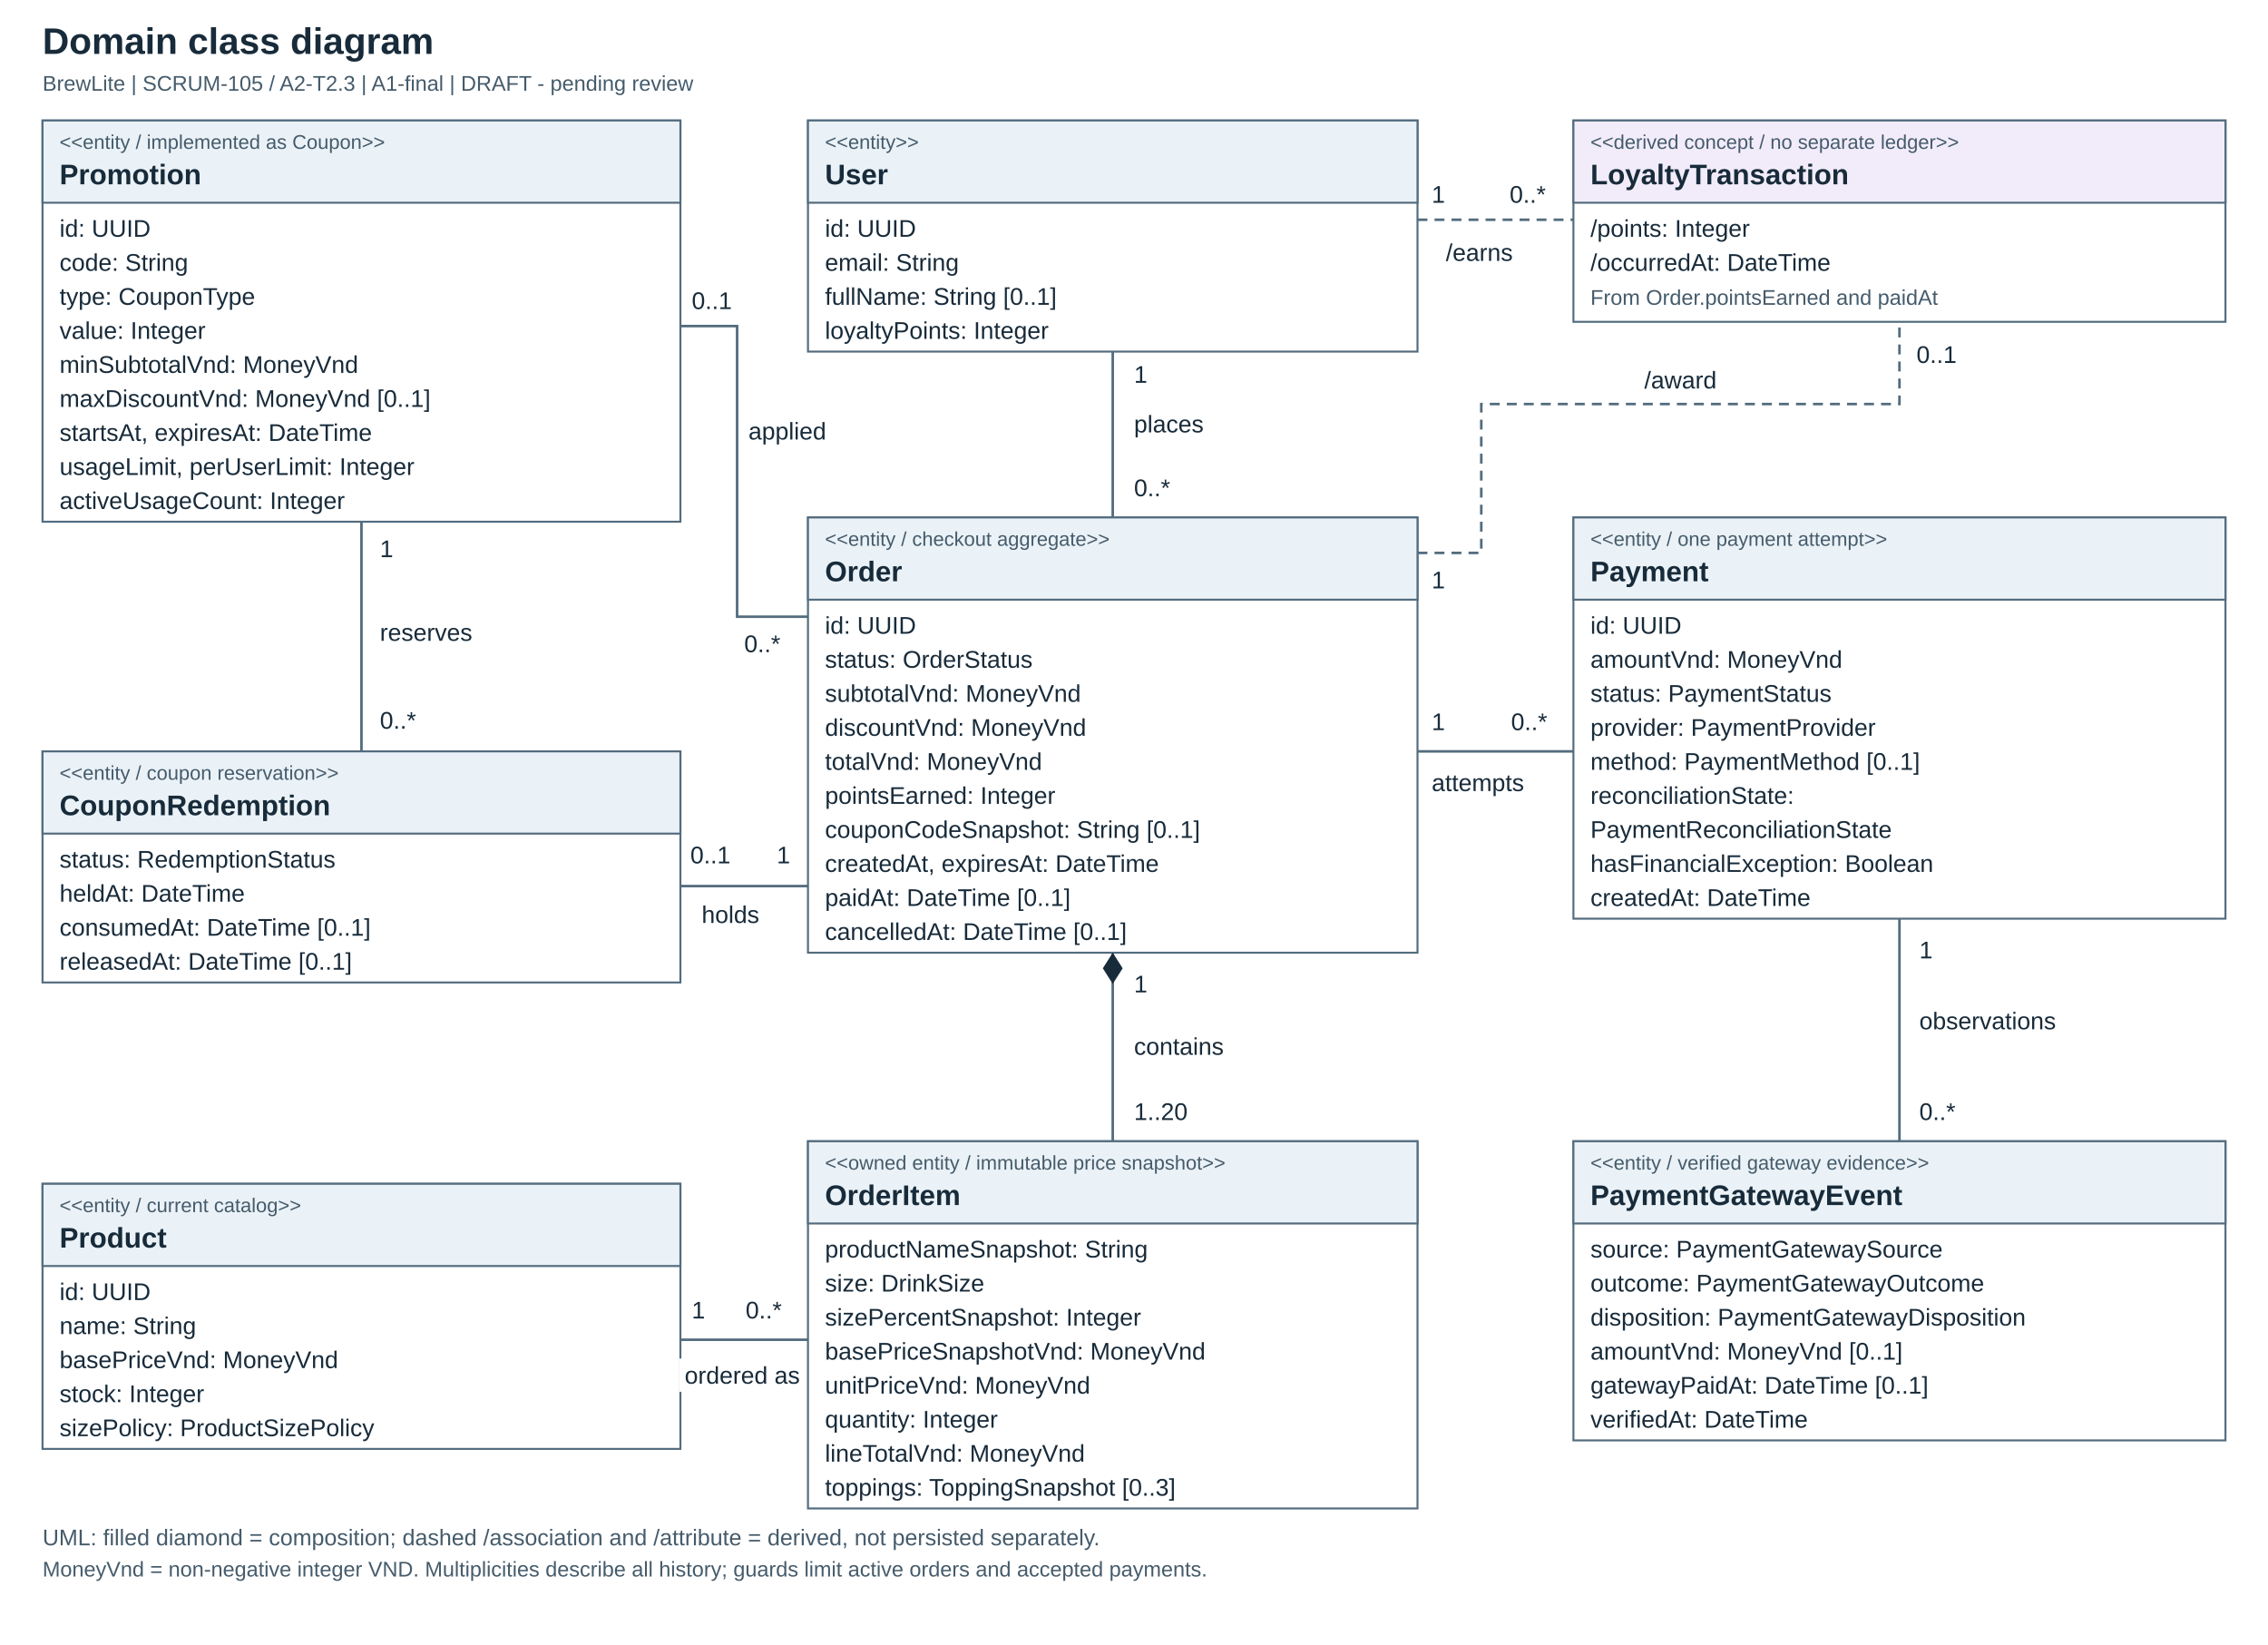
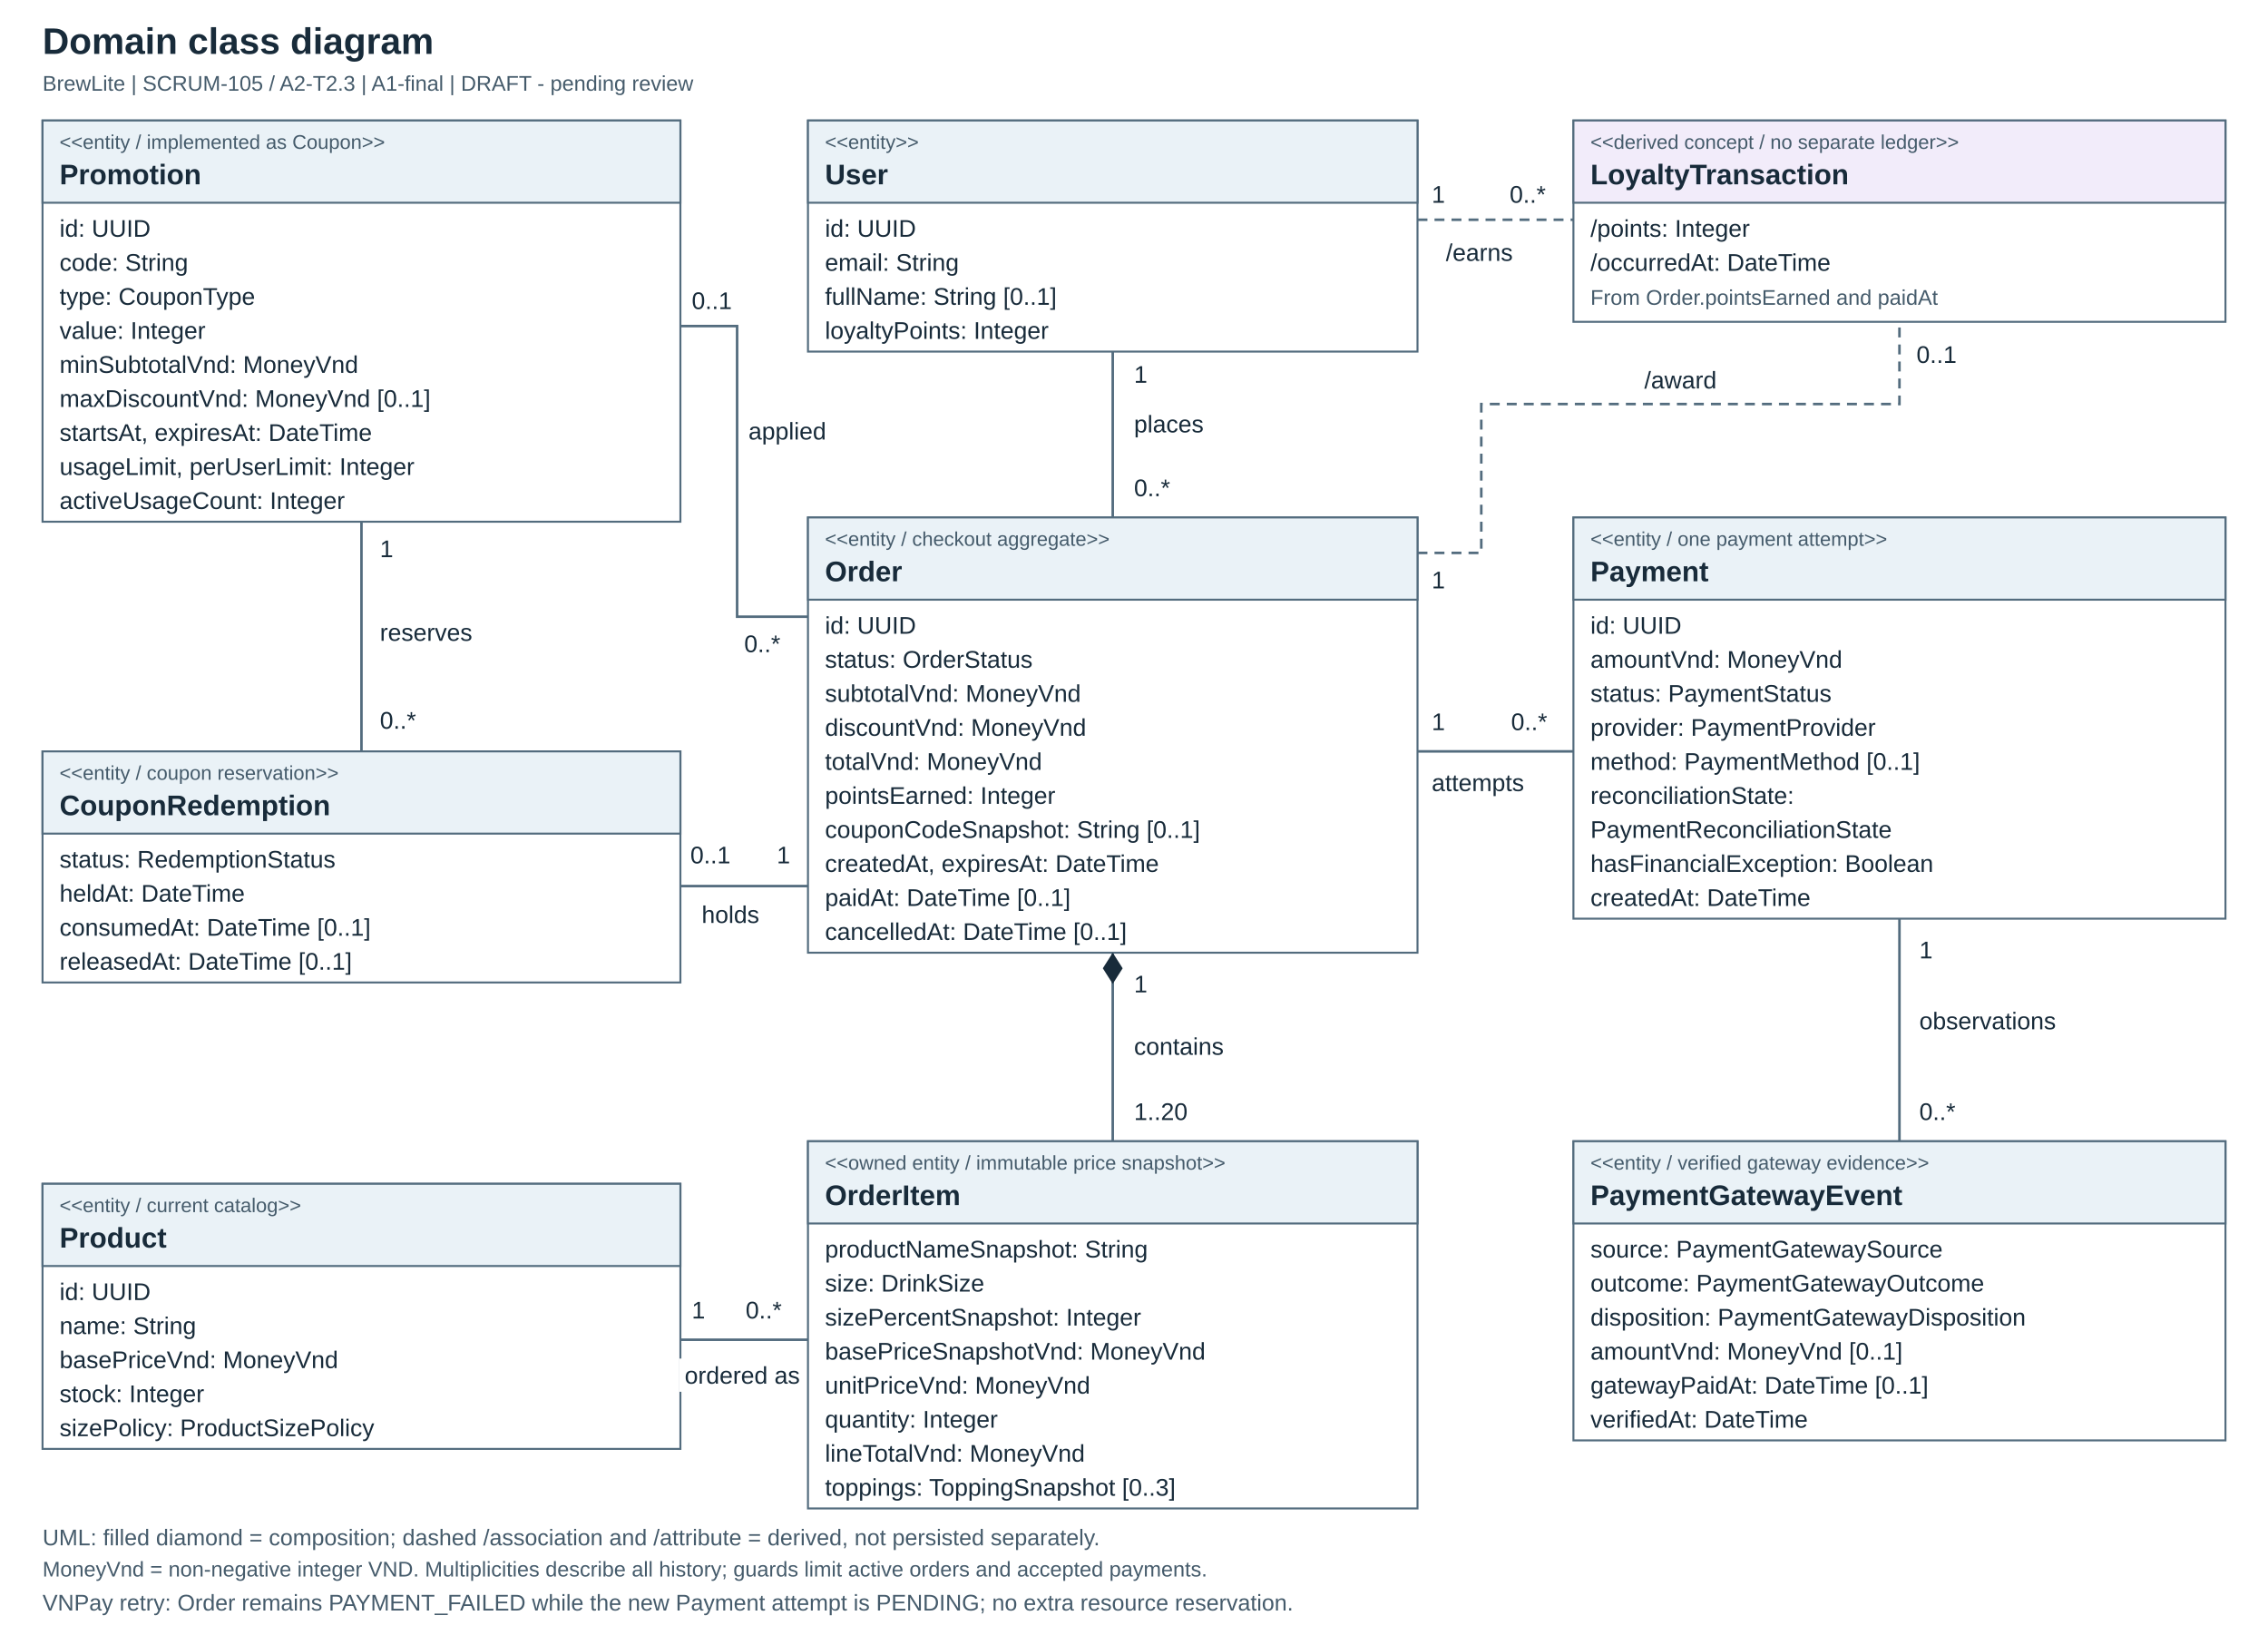
<svg xmlns="http://www.w3.org/2000/svg" width="1600" height="1160" viewBox="0 0 1600 1160" role="img">
  <rect x="0" y="0" width="1600" height="1160" fill="#FFFFFF" stroke="#FFFFFF" stroke-width="1.4" />
  <text x="30" y="38" font-family="Arial, Helvetica, sans-serif" font-size="26" fill="#182B3A" font-weight="bold">Domain class diagram</text>
  <text x="30" y="64" font-family="Arial, Helvetica, sans-serif" font-size="15" fill="#455B6B">BrewLite | SCRUM-105 / A2-T2.3 | A1-final | DRAFT - pending review</text>
  <polyline points="785,248 785,365" fill="none" stroke="#536C7E" stroke-width="1.8" />
  <polyline points="1000,155 1110,155" fill="none" stroke="#536C7E" stroke-width="1.8" stroke-dasharray="7 5" />
  <polyline points="1000,390 1045,390 1045,285 1340,285 1340,227" fill="none" stroke="#536C7E" stroke-width="1.8" stroke-dasharray="7 5" />
  <polyline points="480,230 520,230 520,435 570,435" fill="none" stroke="#536C7E" stroke-width="1.8" />
  <polyline points="255,368 255,530" fill="none" stroke="#536C7E" stroke-width="1.8" />
  <polyline points="570,625 480,625" fill="none" stroke="#536C7E" stroke-width="1.8" />
  <polyline points="1000,530 1110,530" fill="none" stroke="#536C7E" stroke-width="1.8" />
  <polyline points="785,672 785,805" fill="none" stroke="#536C7E" stroke-width="1.8" />
  <polyline points="480,945 570,945" fill="none" stroke="#536C7E" stroke-width="1.8" />
  <polyline points="1340,648 1340,805" fill="none" stroke="#536C7E" stroke-width="1.8" />
  <rect x="30" y="85" width="450" height="283" fill="#FFFFFF" stroke="#536C7E" stroke-width="1.4" />
  <rect x="30" y="85" width="450" height="58" fill="#EAF2F7" stroke="#536C7E" stroke-width="1.4" />
  <text x="42" y="105" font-family="Arial, Helvetica, sans-serif" font-size="14" fill="#455B6B">&lt;&lt;entity / implemented as Coupon&gt;&gt;</text>
  <text x="42" y="130" font-family="Arial, Helvetica, sans-serif" font-size="20" fill="#182B3A" font-weight="bold">Promotion</text>
  <text x="42" y="167" font-family="Arial, Helvetica, sans-serif" font-size="17" fill="#182B3A">id: UUID</text>
  <text x="42" y="191" font-family="Arial, Helvetica, sans-serif" font-size="17" fill="#182B3A">code: String</text>
  <text x="42" y="215" font-family="Arial, Helvetica, sans-serif" font-size="17" fill="#182B3A">type: CouponType</text>
  <text x="42" y="239" font-family="Arial, Helvetica, sans-serif" font-size="17" fill="#182B3A">value: Integer</text>
  <text x="42" y="263" font-family="Arial, Helvetica, sans-serif" font-size="17" fill="#182B3A">minSubtotalVnd: MoneyVnd</text>
  <text x="42" y="287" font-family="Arial, Helvetica, sans-serif" font-size="17" fill="#182B3A">maxDiscountVnd: MoneyVnd [0..1]</text>
  <text x="42" y="311" font-family="Arial, Helvetica, sans-serif" font-size="17" fill="#182B3A">startsAt, expiresAt: DateTime</text>
  <text x="42" y="335" font-family="Arial, Helvetica, sans-serif" font-size="17" fill="#182B3A">usageLimit, perUserLimit: Integer</text>
  <text x="42" y="359" font-family="Arial, Helvetica, sans-serif" font-size="17" fill="#182B3A">activeUsageCount: Integer</text>
  <rect x="570" y="85" width="430" height="163" fill="#FFFFFF" stroke="#536C7E" stroke-width="1.4" />
  <rect x="570" y="85" width="430" height="58" fill="#EAF2F7" stroke="#536C7E" stroke-width="1.4" />
  <text x="582" y="105" font-family="Arial, Helvetica, sans-serif" font-size="14" fill="#455B6B">&lt;&lt;entity&gt;&gt;</text>
  <text x="582" y="130" font-family="Arial, Helvetica, sans-serif" font-size="20" fill="#182B3A" font-weight="bold">User</text>
  <text x="582" y="167" font-family="Arial, Helvetica, sans-serif" font-size="17" fill="#182B3A">id: UUID</text>
  <text x="582" y="191" font-family="Arial, Helvetica, sans-serif" font-size="17" fill="#182B3A">email: String</text>
  <text x="582" y="215" font-family="Arial, Helvetica, sans-serif" font-size="17" fill="#182B3A">fullName: String [0..1]</text>
  <text x="582" y="239" font-family="Arial, Helvetica, sans-serif" font-size="17" fill="#182B3A">loyaltyPoints: Integer</text>
  <rect x="1110" y="85" width="460" height="142" fill="#FFFFFF" stroke="#536C7E" stroke-width="1.4" />
  <rect x="1110" y="85" width="460" height="58" fill="#F2ECFA" stroke="#536C7E" stroke-width="1.4" />
  <text x="1122" y="105" font-family="Arial, Helvetica, sans-serif" font-size="14" fill="#455B6B">&lt;&lt;derived concept / no separate ledger&gt;&gt;</text>
  <text x="1122" y="130" font-family="Arial, Helvetica, sans-serif" font-size="20" fill="#182B3A" font-weight="bold">LoyaltyTransaction</text>
  <text x="1122" y="167" font-family="Arial, Helvetica, sans-serif" font-size="17" fill="#182B3A">/points: Integer</text>
  <text x="1122" y="191" font-family="Arial, Helvetica, sans-serif" font-size="17" fill="#182B3A">/occurredAt: DateTime</text>
  <text x="1122" y="215" font-family="Arial, Helvetica, sans-serif" font-size="15" fill="#455B6B">From Order.pointsEarned and paidAt</text>
  <rect x="30" y="530" width="450" height="163" fill="#FFFFFF" stroke="#536C7E" stroke-width="1.4" />
  <rect x="30" y="530" width="450" height="58" fill="#EAF2F7" stroke="#536C7E" stroke-width="1.4" />
  <text x="42" y="550" font-family="Arial, Helvetica, sans-serif" font-size="14" fill="#455B6B">&lt;&lt;entity / coupon reservation&gt;&gt;</text>
  <text x="42" y="575" font-family="Arial, Helvetica, sans-serif" font-size="20" fill="#182B3A" font-weight="bold">CouponRedemption</text>
  <text x="42" y="612" font-family="Arial, Helvetica, sans-serif" font-size="17" fill="#182B3A">status: RedemptionStatus</text>
  <text x="42" y="636" font-family="Arial, Helvetica, sans-serif" font-size="17" fill="#182B3A">heldAt: DateTime</text>
  <text x="42" y="660" font-family="Arial, Helvetica, sans-serif" font-size="17" fill="#182B3A">consumedAt: DateTime [0..1]</text>
  <text x="42" y="684" font-family="Arial, Helvetica, sans-serif" font-size="17" fill="#182B3A">releasedAt: DateTime [0..1]</text>
  <rect x="570" y="365" width="430" height="307" fill="#FFFFFF" stroke="#536C7E" stroke-width="1.4" />
  <rect x="570" y="365" width="430" height="58" fill="#EAF2F7" stroke="#536C7E" stroke-width="1.4" />
  <text x="582" y="385" font-family="Arial, Helvetica, sans-serif" font-size="14" fill="#455B6B">&lt;&lt;entity / checkout aggregate&gt;&gt;</text>
  <text x="582" y="410" font-family="Arial, Helvetica, sans-serif" font-size="20" fill="#182B3A" font-weight="bold">Order</text>
  <text x="582" y="447" font-family="Arial, Helvetica, sans-serif" font-size="17" fill="#182B3A">id: UUID</text>
  <text x="582" y="471" font-family="Arial, Helvetica, sans-serif" font-size="17" fill="#182B3A">status: OrderStatus</text>
  <text x="582" y="495" font-family="Arial, Helvetica, sans-serif" font-size="17" fill="#182B3A">subtotalVnd: MoneyVnd</text>
  <text x="582" y="519" font-family="Arial, Helvetica, sans-serif" font-size="17" fill="#182B3A">discountVnd: MoneyVnd</text>
  <text x="582" y="543" font-family="Arial, Helvetica, sans-serif" font-size="17" fill="#182B3A">totalVnd: MoneyVnd</text>
  <text x="582" y="567" font-family="Arial, Helvetica, sans-serif" font-size="17" fill="#182B3A">pointsEarned: Integer</text>
  <text x="582" y="591" font-family="Arial, Helvetica, sans-serif" font-size="17" fill="#182B3A">couponCodeSnapshot: String [0..1]</text>
  <text x="582" y="615" font-family="Arial, Helvetica, sans-serif" font-size="17" fill="#182B3A">createdAt, expiresAt: DateTime</text>
  <text x="582" y="639" font-family="Arial, Helvetica, sans-serif" font-size="17" fill="#182B3A">paidAt: DateTime [0..1]</text>
  <text x="582" y="663" font-family="Arial, Helvetica, sans-serif" font-size="17" fill="#182B3A">cancelledAt: DateTime [0..1]</text>
  <rect x="1110" y="365" width="460" height="283" fill="#FFFFFF" stroke="#536C7E" stroke-width="1.4" />
  <rect x="1110" y="365" width="460" height="58" fill="#EAF2F7" stroke="#536C7E" stroke-width="1.4" />
  <text x="1122" y="385" font-family="Arial, Helvetica, sans-serif" font-size="14" fill="#455B6B">&lt;&lt;entity / one payment attempt&gt;&gt;</text>
  <text x="1122" y="410" font-family="Arial, Helvetica, sans-serif" font-size="20" fill="#182B3A" font-weight="bold">Payment</text>
  <text x="1122" y="447" font-family="Arial, Helvetica, sans-serif" font-size="17" fill="#182B3A">id: UUID</text>
  <text x="1122" y="471" font-family="Arial, Helvetica, sans-serif" font-size="17" fill="#182B3A">amountVnd: MoneyVnd</text>
  <text x="1122" y="495" font-family="Arial, Helvetica, sans-serif" font-size="17" fill="#182B3A">status: PaymentStatus</text>
  <text x="1122" y="519" font-family="Arial, Helvetica, sans-serif" font-size="17" fill="#182B3A">provider: PaymentProvider</text>
  <text x="1122" y="543" font-family="Arial, Helvetica, sans-serif" font-size="17" fill="#182B3A">method: PaymentMethod [0..1]</text>
  <text x="1122" y="567" font-family="Arial, Helvetica, sans-serif" font-size="17" fill="#182B3A">reconciliationState:</text>
  <text x="1122" y="591" font-family="Arial, Helvetica, sans-serif" font-size="17" fill="#182B3A">  PaymentReconciliationState</text>
  <text x="1122" y="615" font-family="Arial, Helvetica, sans-serif" font-size="17" fill="#182B3A">hasFinancialException: Boolean</text>
  <text x="1122" y="639" font-family="Arial, Helvetica, sans-serif" font-size="17" fill="#182B3A">createdAt: DateTime</text>
  <rect x="30" y="835" width="450" height="187" fill="#FFFFFF" stroke="#536C7E" stroke-width="1.4" />
  <rect x="30" y="835" width="450" height="58" fill="#EAF2F7" stroke="#536C7E" stroke-width="1.4" />
  <text x="42" y="855" font-family="Arial, Helvetica, sans-serif" font-size="14" fill="#455B6B">&lt;&lt;entity / current catalog&gt;&gt;</text>
  <text x="42" y="880" font-family="Arial, Helvetica, sans-serif" font-size="20" fill="#182B3A" font-weight="bold">Product</text>
  <text x="42" y="917" font-family="Arial, Helvetica, sans-serif" font-size="17" fill="#182B3A">id: UUID</text>
  <text x="42" y="941" font-family="Arial, Helvetica, sans-serif" font-size="17" fill="#182B3A">name: String</text>
  <text x="42" y="965" font-family="Arial, Helvetica, sans-serif" font-size="17" fill="#182B3A">basePriceVnd: MoneyVnd</text>
  <text x="42" y="989" font-family="Arial, Helvetica, sans-serif" font-size="17" fill="#182B3A">stock: Integer</text>
  <text x="42" y="1013" font-family="Arial, Helvetica, sans-serif" font-size="17" fill="#182B3A">sizePolicy: ProductSizePolicy</text>
  <rect x="570" y="805" width="430" height="259" fill="#FFFFFF" stroke="#536C7E" stroke-width="1.4" />
  <rect x="570" y="805" width="430" height="58" fill="#EAF2F7" stroke="#536C7E" stroke-width="1.4" />
  <text x="582" y="825" font-family="Arial, Helvetica, sans-serif" font-size="14" fill="#455B6B">&lt;&lt;owned entity / immutable price snapshot&gt;&gt;</text>
  <text x="582" y="850" font-family="Arial, Helvetica, sans-serif" font-size="20" fill="#182B3A" font-weight="bold">OrderItem</text>
  <text x="582" y="887" font-family="Arial, Helvetica, sans-serif" font-size="17" fill="#182B3A">productNameSnapshot: String</text>
  <text x="582" y="911" font-family="Arial, Helvetica, sans-serif" font-size="17" fill="#182B3A">size: DrinkSize</text>
  <text x="582" y="935" font-family="Arial, Helvetica, sans-serif" font-size="17" fill="#182B3A">sizePercentSnapshot: Integer</text>
  <text x="582" y="959" font-family="Arial, Helvetica, sans-serif" font-size="17" fill="#182B3A">basePriceSnapshotVnd: MoneyVnd</text>
  <text x="582" y="983" font-family="Arial, Helvetica, sans-serif" font-size="17" fill="#182B3A">unitPriceVnd: MoneyVnd</text>
  <text x="582" y="1007" font-family="Arial, Helvetica, sans-serif" font-size="17" fill="#182B3A">quantity: Integer</text>
  <text x="582" y="1031" font-family="Arial, Helvetica, sans-serif" font-size="17" fill="#182B3A">lineTotalVnd: MoneyVnd</text>
  <text x="582" y="1055" font-family="Arial, Helvetica, sans-serif" font-size="17" fill="#182B3A">toppings: ToppingSnapshot [0..3]</text>
  <rect x="1110" y="805" width="460" height="211" fill="#FFFFFF" stroke="#536C7E" stroke-width="1.4" />
  <rect x="1110" y="805" width="460" height="58" fill="#EAF2F7" stroke="#536C7E" stroke-width="1.4" />
  <text x="1122" y="825" font-family="Arial, Helvetica, sans-serif" font-size="14" fill="#455B6B">&lt;&lt;entity / verified gateway evidence&gt;&gt;</text>
  <text x="1122" y="850" font-family="Arial, Helvetica, sans-serif" font-size="20" fill="#182B3A" font-weight="bold">PaymentGatewayEvent</text>
  <text x="1122" y="887" font-family="Arial, Helvetica, sans-serif" font-size="17" fill="#182B3A">source: PaymentGatewaySource</text>
  <text x="1122" y="911" font-family="Arial, Helvetica, sans-serif" font-size="17" fill="#182B3A">outcome: PaymentGatewayOutcome</text>
  <text x="1122" y="935" font-family="Arial, Helvetica, sans-serif" font-size="17" fill="#182B3A">disposition: PaymentGatewayDisposition</text>
  <text x="1122" y="959" font-family="Arial, Helvetica, sans-serif" font-size="17" fill="#182B3A">amountVnd: MoneyVnd [0..1]</text>
  <text x="1122" y="983" font-family="Arial, Helvetica, sans-serif" font-size="17" fill="#182B3A">gatewayPaidAt: DateTime [0..1]</text>
  <text x="1122" y="1007" font-family="Arial, Helvetica, sans-serif" font-size="17" fill="#182B3A">verifiedAt: DateTime</text>
  <rect x="797" y="253" width="15.452" height="22" fill="#FFFFFF" stroke="#FFFFFF" stroke-width="1.4" />
  <text x="800" y="270" font-family="Arial, Helvetica, sans-serif" font-size="17" fill="#182B3A">1</text>
  <rect x="797" y="288" width="55.13" height="22" fill="#FFFFFF" stroke="#FFFFFF" stroke-width="1.4" />
  <text x="800" y="305" font-family="Arial, Helvetica, sans-serif" font-size="17" fill="#182B3A">places</text>
  <rect x="797" y="333" width="31.517" height="22" fill="#FFFFFF" stroke="#FFFFFF" stroke-width="1.4" />
  <text x="800" y="350" font-family="Arial, Helvetica, sans-serif" font-size="17" fill="#182B3A">0..*</text>
  <rect x="1007" y="126" width="15.452" height="22" fill="#FFFFFF" stroke="#FFFFFF" stroke-width="1.4" />
  <text x="1010" y="143" font-family="Arial, Helvetica, sans-serif" font-size="17" fill="#182B3A">1</text>
  <rect x="1017" y="167" width="53.243" height="22" fill="#FFFFFF" stroke="#FFFFFF" stroke-width="1.4" />
  <text x="1020" y="184" font-family="Arial, Helvetica, sans-serif" font-size="17" fill="#182B3A">/earns</text>
  <rect x="1062" y="126" width="31.517" height="22" fill="#FFFFFF" stroke="#FFFFFF" stroke-width="1.4" />
  <text x="1065" y="143" font-family="Arial, Helvetica, sans-serif" font-size="17" fill="#182B3A">0..*</text>
  <rect x="1007" y="398" width="15.452" height="22" fill="#FFFFFF" stroke="#FFFFFF" stroke-width="1.4" />
  <text x="1010" y="415" font-family="Arial, Helvetica, sans-serif" font-size="17" fill="#182B3A">1</text>
  <rect x="1157" y="257" width="57.017" height="22" fill="#FFFFFF" stroke="#FFFFFF" stroke-width="1.4" />
  <text x="1160" y="274" font-family="Arial, Helvetica, sans-serif" font-size="17" fill="#182B3A">/award</text>
  <rect x="1349" y="239" width="34.356" height="22" fill="#FFFFFF" stroke="#FFFFFF" stroke-width="1.4" />
  <text x="1352" y="256" font-family="Arial, Helvetica, sans-serif" font-size="17" fill="#182B3A">0..1</text>
  <rect x="485" y="201" width="34.356" height="22" fill="#FFFFFF" stroke="#FFFFFF" stroke-width="1.4" />
  <text x="488" y="218" font-family="Arial, Helvetica, sans-serif" font-size="17" fill="#182B3A">0..1</text>
  <rect x="525" y="293" width="60.808" height="22" fill="#FFFFFF" stroke="#FFFFFF" stroke-width="1.4" />
  <text x="528" y="310" font-family="Arial, Helvetica, sans-serif" font-size="17" fill="#182B3A">applied</text>
  <rect x="522" y="443" width="31.517" height="22" fill="#FFFFFF" stroke="#FFFFFF" stroke-width="1.4" />
  <text x="525" y="460" font-family="Arial, Helvetica, sans-serif" font-size="17" fill="#182B3A">0..*</text>
  <rect x="265" y="376" width="15.452" height="22" fill="#FFFFFF" stroke="#FFFFFF" stroke-width="1.4" />
  <text x="268" y="393" font-family="Arial, Helvetica, sans-serif" font-size="17" fill="#182B3A">1</text>
  <rect x="265" y="435" width="71.178" height="22" fill="#FFFFFF" stroke="#FFFFFF" stroke-width="1.4" />
  <text x="268" y="452" font-family="Arial, Helvetica, sans-serif" font-size="17" fill="#182B3A">reserves</text>
  <rect x="265" y="497" width="31.517" height="22" fill="#FFFFFF" stroke="#FFFFFF" stroke-width="1.4" />
  <text x="268" y="514" font-family="Arial, Helvetica, sans-serif" font-size="17" fill="#182B3A">0..*</text>
  <rect x="545" y="592" width="15.452" height="22" fill="#FFFFFF" stroke="#FFFFFF" stroke-width="1.4" />
  <text x="548" y="609" font-family="Arial, Helvetica, sans-serif" font-size="17" fill="#182B3A">1</text>
  <rect x="484" y="592" width="34.356" height="22" fill="#FFFFFF" stroke="#FFFFFF" stroke-width="1.4" />
  <text x="487" y="609" font-family="Arial, Helvetica, sans-serif" font-size="17" fill="#182B3A">0..1</text>
  <rect x="492" y="634" width="46.63" height="22" fill="#FFFFFF" stroke="#FFFFFF" stroke-width="1.4" />
  <text x="495" y="651" font-family="Arial, Helvetica, sans-serif" font-size="17" fill="#182B3A">holds</text>
  <rect x="1007" y="498" width="15.452" height="22" fill="#FFFFFF" stroke="#FFFFFF" stroke-width="1.4" />
  <text x="1010" y="515" font-family="Arial, Helvetica, sans-serif" font-size="17" fill="#182B3A">1</text>
  <rect x="1063" y="498" width="31.517" height="22" fill="#FFFFFF" stroke="#FFFFFF" stroke-width="1.4" />
  <text x="1066" y="515" font-family="Arial, Helvetica, sans-serif" font-size="17" fill="#182B3A">0..*</text>
  <rect x="1007" y="541" width="71.195" height="22" fill="#FFFFFF" stroke="#FFFFFF" stroke-width="1.4" />
  <text x="1010" y="558" font-family="Arial, Helvetica, sans-serif" font-size="17" fill="#182B3A">attempts</text>
  <polygon points="785,672 778,683 785,694 792,683" fill="#182B3A" />
  <rect x="797" y="683" width="15.452" height="22" fill="#FFFFFF" stroke="#FFFFFF" stroke-width="1.4" />
  <text x="800" y="700" font-family="Arial, Helvetica, sans-serif" font-size="17" fill="#182B3A">1</text>
  <rect x="797" y="727" width="69.308" height="22" fill="#FFFFFF" stroke="#FFFFFF" stroke-width="1.4" />
  <text x="800" y="744" font-family="Arial, Helvetica, sans-serif" font-size="17" fill="#182B3A">contains</text>
  <rect x="797" y="773" width="43.808" height="22" fill="#FFFFFF" stroke="#FFFFFF" stroke-width="1.4" />
  <text x="800" y="790" font-family="Arial, Helvetica, sans-serif" font-size="17" fill="#182B3A">1..20</text>
  <rect x="485" y="913" width="15.452" height="22" fill="#FFFFFF" stroke="#FFFFFF" stroke-width="1.4" />
  <text x="488" y="930" font-family="Arial, Helvetica, sans-serif" font-size="17" fill="#182B3A">1</text>
  <rect x="523" y="913" width="31.517" height="22" fill="#FFFFFF" stroke="#FFFFFF" stroke-width="1.4" />
  <text x="526" y="930" font-family="Arial, Helvetica, sans-serif" font-size="17" fill="#182B3A">0..*</text>
  <rect x="480" y="959" width="87.26" height="22" fill="#FFFFFF" stroke="#FFFFFF" stroke-width="1.4" />
  <text x="483" y="976" font-family="Arial, Helvetica, sans-serif" font-size="17" fill="#182B3A">ordered as</text>
  <rect x="1351" y="659" width="15.452" height="22" fill="#FFFFFF" stroke="#FFFFFF" stroke-width="1.4" />
  <text x="1354" y="676" font-family="Arial, Helvetica, sans-serif" font-size="17" fill="#182B3A">1</text>
  <rect x="1351" y="709" width="102.373" height="22" fill="#FFFFFF" stroke="#FFFFFF" stroke-width="1.4" />
  <text x="1354" y="726" font-family="Arial, Helvetica, sans-serif" font-size="17" fill="#182B3A">observations</text>
  <rect x="1351" y="773" width="31.517" height="22" fill="#FFFFFF" stroke="#FFFFFF" stroke-width="1.4" />
  <text x="1354" y="790" font-family="Arial, Helvetica, sans-serif" font-size="17" fill="#182B3A">0..*</text>
  <text x="30" y="1090" font-family="Arial, Helvetica, sans-serif" font-size="16" fill="#455B6B">UML: filled diamond = composition; dashed /association and /attribute = derived, not persisted separately.</text>
  <text x="30" y="1112" font-family="Arial, Helvetica, sans-serif" font-size="15" fill="#455B6B">MoneyVnd = non-negative integer VND. Multiplicities describe all history; guards limit active orders and accepted payments.</text>
+   <text x="30" y="1136" font-family="Arial, Helvetica, sans-serif" font-size="16" fill="#455B6B">VNPay retry: Order remains PAYMENT_FAILED while the new Payment attempt is PENDING; no extra resource reservation.</text>
</svg>
